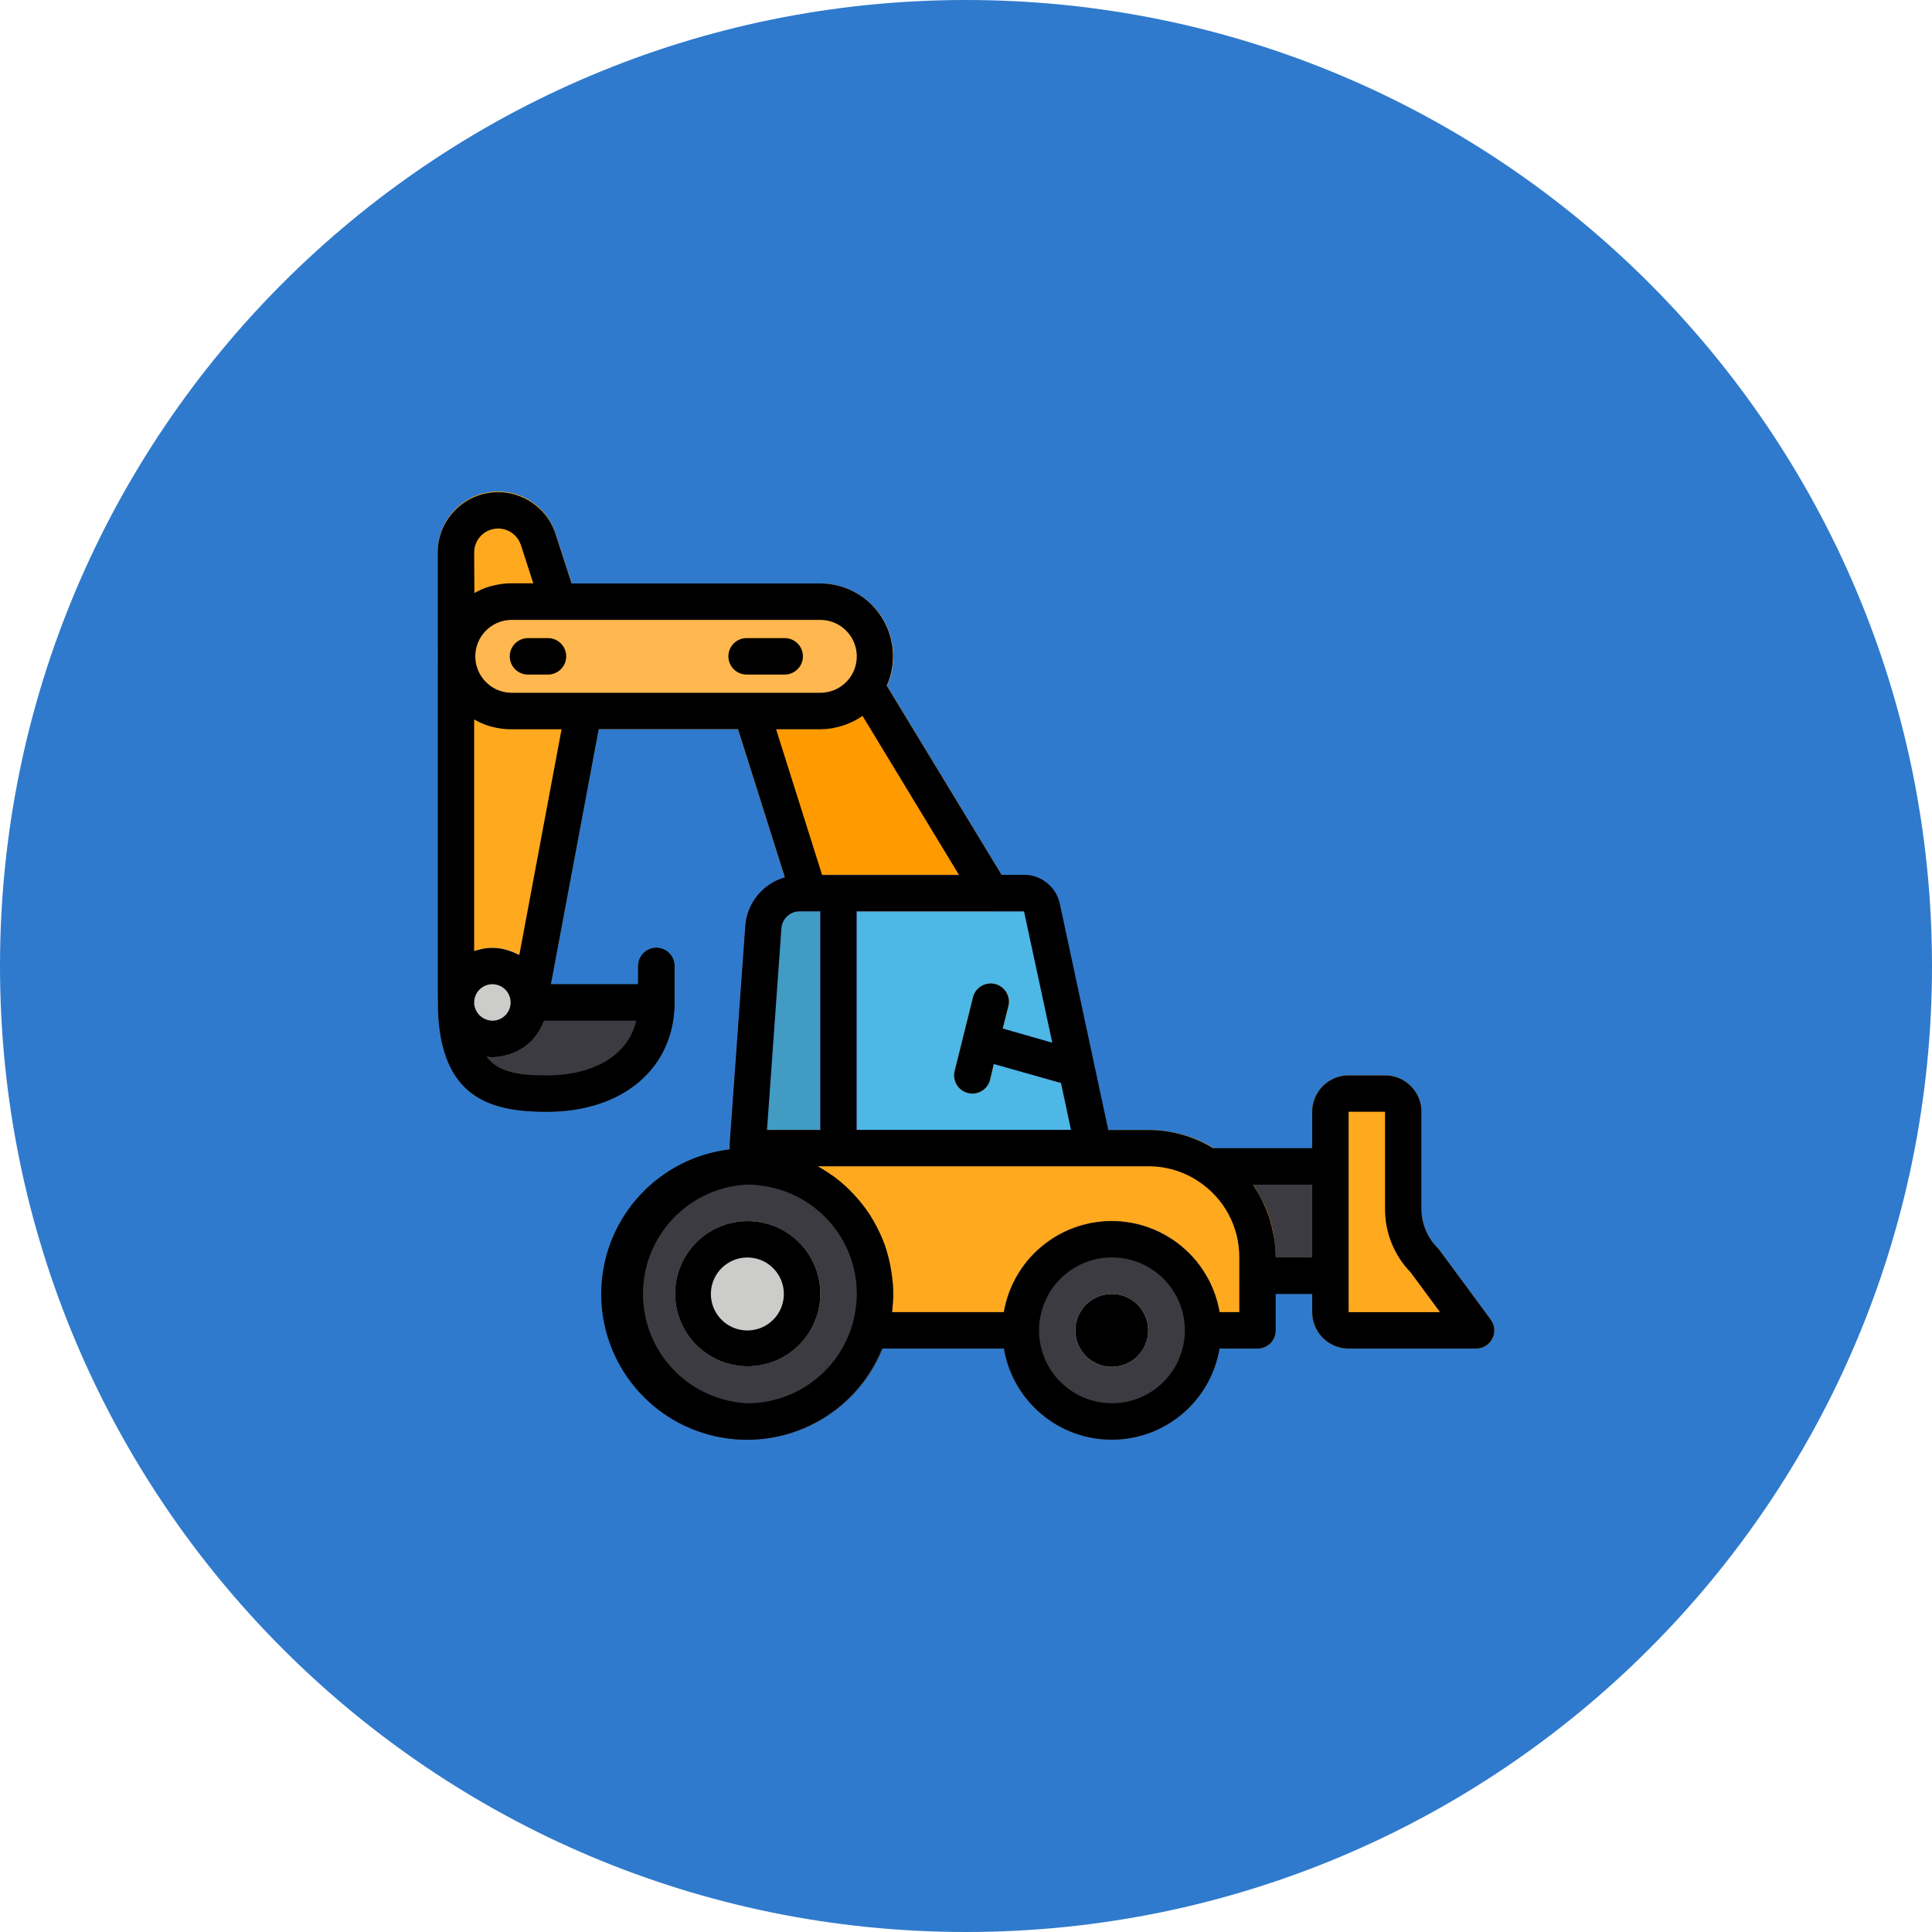
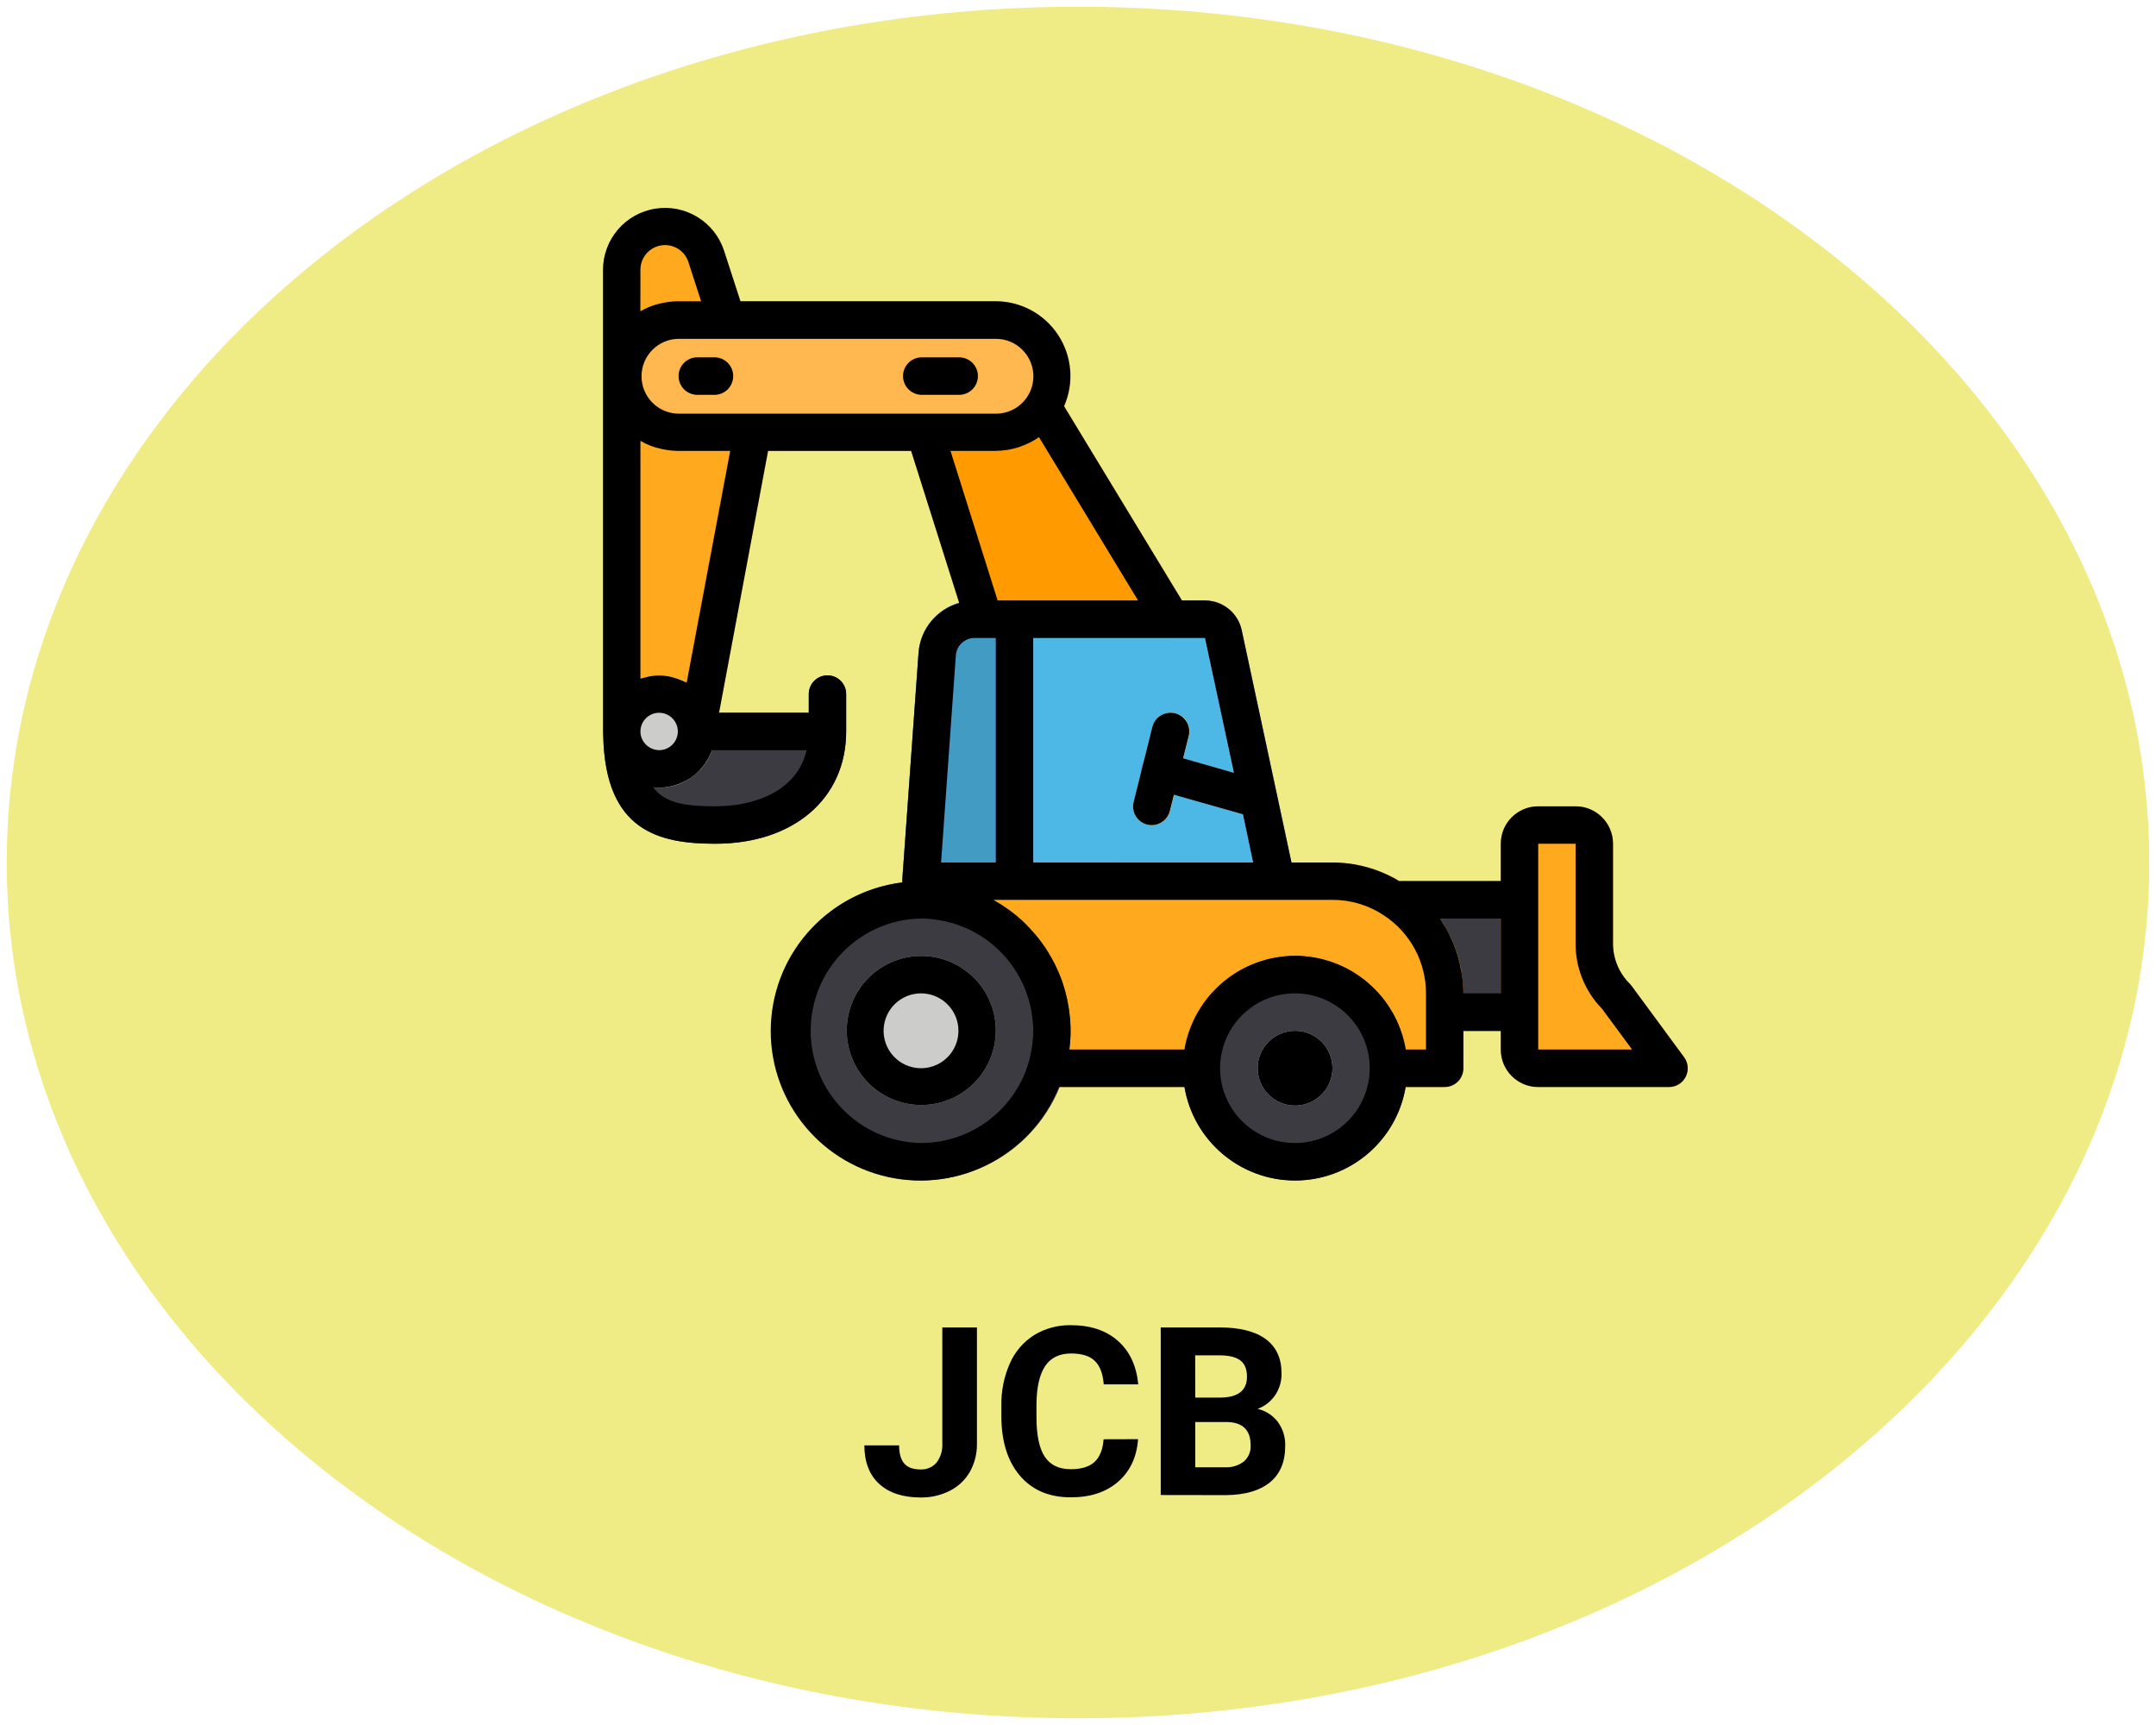
- <svg xmlns="http://www.w3.org/2000/svg" viewBox="0 0 512 512">
-   <circle cx="256" cy="256" fill="#2f7acc" r="256" />
-   <path d="m265.73 272.58 13.15 3.76-7.46-34.82h-44.42v57.94h56.8l-2.61-12.46-17.79-5-1 4.19a4.83 4.83 0 0 1 -4.68 3.65 4.63 4.63 0 0 1 -1.17-.14 4.83 4.83 0 0 1 -3.55-5.9l4.83-19.31a4.83 4.83 0 1 1 9.36 2.35z" fill="#4db7e5" />
-   <path d="m173.94 251.18a4.83 4.83 0 0 0 -4.83 4.83v4.83h-29a4.82 4.82 0 0 0 -4.83 4.82 4.83 4.83 0 0 1 -9.63.48 4.83 4.83 0 0 0 -9.63.58c.51 24.53 14.2 27.91 28.92 27.91 20.21 0 33.8-11.64 33.8-29v-9.63a4.83 4.83 0 0 0 -4.8-4.82z" fill="#3c3b41" />
-   <path d="m158.34 185.33a4.83 4.83 0 0 0 -3.71-1.74h-19.32a9.66 9.66 0 0 1 0-19.31h12.69a4.83 4.83 0 0 0 4.6-6.32l-5.31-16.41a16 16 0 0 0 -31.29 4.94v119.17a4.83 4.83 0 0 0 9.66 0 4.83 4.83 0 0 1 9.65 0 4.84 4.84 0 0 0 4.38 4.83h.46a4.83 4.83 0 0 0 4.74-3.94l14.48-77.25a4.8 4.8 0 0 0 -1.03-3.97z" fill="#ffa91f" />
-   <path d="m266.85 234.19-33.21-54.8a4.83 4.83 0 0 0 -4-2.32 5.07 5.07 0 0 0 -4.12 2.15 9.75 9.75 0 0 1 -8.1 4.37h-18.3a4.83 4.83 0 0 0 -4.61 6.27l15.27 48.28a4.82 4.82 0 0 0 4.6 3.38h48.37a4.83 4.83 0 0 0 4.13-7.33z" fill="#ff9a00" />
-   <path d="m285.27 288a5 5 0 0 1 -1.33-.19l-25.34-7.24a4.83 4.83 0 1 1 2.65-9.29l25.35 7.24a4.83 4.83 0 0 1 -1.33 9.48z" fill="#7985eb" />
-   <path d="m257.66 289.8a4.7 4.7 0 0 1 -1.18-.14 4.83 4.83 0 0 1 -3.48-5.86l4.83-19.31a4.83 4.83 0 1 1 9.36 2.35l-4.82 19.31a4.83 4.83 0 0 1 -4.71 3.65z" fill="#ffb74f" />
-   <path d="m352.57 304.29h-32.3a4.82 4.82 0 0 0 -2.66 8.85 24 24 0 0 1 10.82 20.11v4.83a4.83 4.83 0 0 0 4.83 4.83h19.31a4.83 4.83 0 0 0 4.83-4.83v-29a4.82 4.82 0 0 0 -4.83-4.79z" fill="#3c3b41" />
-   <path d="m395.06 349.7-13.66-18.49a6.17 6.17 0 0 0 -.48-.54 14.6 14.6 0 0 1 -4.21-10.24v-25.8a9.65 9.65 0 0 0 -9.66-9.65h-9.65a9.66 9.66 0 0 0 -9.66 9.65v53.11a9.66 9.66 0 0 0 9.66 9.65h33.79a4.82 4.82 0 0 0 3.87-7.69z" fill="#ffa91f" />
-   <path d="m222.22 231.87h-10.33a14.52 14.52 0 0 0 -14.44 13.45l-4.2 58.62a4.83 4.83 0 0 0 4.83 5.17h24.14a4.82 4.82 0 0 0 4.82-4.82v-67.59a4.82 4.82 0 0 0 -4.82-4.83z" fill="#419bc2" />
-   <path d="m280.86 239.5a9.71 9.71 0 0 0 -9.44-7.63h-59.53a14.52 14.52 0 0 0 -14.44 13.45l-4.2 58.62a4.83 4.83 0 0 0 4.83 5.17h91.73a4.83 4.83 0 0 0 4.72-5.83zm-73.78 6.5a4.84 4.84 0 0 1 4.83-4.49h5.48v57.94h-14.13zm20 53.45v-57.93h44.38l12.42 57.94z" fill="#6d76e7" />
-   <path d="m323 305.11a33.23 33.23 0 0 0 -18.68-5.65h-106.24a4.83 4.83 0 0 0 -4.83 4.83v4.82a4.83 4.83 0 0 0 4.83 4.83 22.91 22.91 0 0 1 4.14.34 28.94 28.94 0 0 1 24.78 26.6 3.88 3.88 0 0 0 0 .48 29.08 29.08 0 0 1 -1.15 9.82 4.83 4.83 0 0 0 4.63 6.21h40a4.82 4.82 0 0 0 4.82-4.82 19.32 19.32 0 1 1 38.63 0 4.82 4.82 0 0 0 4.82 4.82h14.49a4.83 4.83 0 0 0 4.83-4.82v-19.32a33.63 33.63 0 0 0 -15.07-28.14z" fill="#ffa91f" />
-   <path d="m231 160.28a19.21 19.21 0 0 0 -13.65-5.66h-82.04a19.31 19.31 0 0 0 0 38.62h82.08a19.3 19.3 0 0 0 13.65-33z" fill="#ffb74f" />
-   <path d="m207.73 178.76h-9.65a4.83 4.83 0 1 1 0-9.65h9.65a4.83 4.83 0 1 1 0 9.65z" fill="#ff9a00" />
-   <path d="m145 178.76h-4.83a4.83 4.83 0 1 1 0-9.65h4.83a4.83 4.83 0 1 1 0 9.65z" fill="#ff9a00" />
-   <path d="m130.49 251.18a14.48 14.48 0 0 0 -14.49 14.48 10 10 0 0 0 .08 1.45 14.48 14.48 0 1 0 14.41-15.93z" fill="#ccccca" />
-   <path d="m236.55 339.78a38.58 38.58 0 0 0 -32.78-35 31.06 31.06 0 0 0 -5.69-.46 38.62 38.62 0 1 0 37 49.81v-.16a38.55 38.55 0 0 0 1.53-13.21 4.36 4.36 0 0 0 -.06-.98z" fill="#3c3b41" />
-   <path d="m323.6 352.57a29 29 0 1 1 -29-29 29 29 0 0 1 29 29z" fill="#3c3b41" />
-   <path d="m304.29 352.57a9.66 9.66 0 1 1 -9.65-9.66 9.65 9.65 0 0 1 9.65 9.66z" fill="#f5f5f5" />
-   <path d="m198.08 323.6a19.24 19.24 0 1 0 13.67 5.63 19.3 19.3 0 0 0 -13.67-5.63z" fill="#ccccca" />
-   <path d="m304.29 352.57a9.66 9.66 0 1 1 -9.65-9.66 9.65 9.65 0 0 1 9.65 9.66z" />
-   <path d="m198.08 323.6a19.24 19.24 0 1 0 13.67 5.63 19.3 19.3 0 0 0 -13.67-5.63zm9.21 22.2a9.67 9.67 0 1 1 .44-2.89 9.66 9.66 0 0 1 -.44 2.89z" />
-   <path d="m381.42 331.21a6.17 6.17 0 0 0 -.48-.54 14.62 14.62 0 0 1 -4.23-10.24v-25.8a9.65 9.65 0 0 0 -9.66-9.65h-9.65a9.66 9.66 0 0 0 -9.66 9.65v9.66h-26.21a33.19 33.19 0 0 0 -17.24-4.83h-10.58l-12.85-60a9.71 9.71 0 0 0 -9.44-7.63h-6l-30.42-50.1a19.3 19.3 0 0 0 -17.63-27.11h-65.9l-4.23-13.06a16 16 0 0 0 -31.24 4.93v119.17a12.63 12.63 0 0 0 .07 1.38c.62 24.21 14.25 27.59 28.9 27.59 20.21 0 33.8-11.64 33.8-29v-9.63a4.83 4.83 0 0 0 -9.66 0v4.83h-23.11l12.67-67.6h36.92l12.41 39.26a14.47 14.47 0 0 0 -10.5 12.83l-4.2 58.62v.17s0 .11 0 .18v.33a38.6 38.6 0 1 0 40.42 52.77h32.38a28.94 28.94 0 0 0 57.07 0h10.09a4.83 4.83 0 0 0 4.83-4.82v-9.66h9.65v4.83a9.66 9.66 0 0 0 9.66 9.65h33.79a4.82 4.82 0 0 0 3.87-7.69zm-102.54-54.87-13.15-3.76 1.44-5.74a4.83 4.83 0 1 0 -9.36-2.35l-4.81 19.31a4.83 4.83 0 0 0 3.52 5.86 4.63 4.63 0 0 0 1.17.14 4.83 4.83 0 0 0 4.68-3.65l1-4.19 17.82 5.04 2.65 12.42h-56.84v-57.9h44.38zm-54.67-109.23a9.64 9.64 0 0 1 -6.82 16.48h-82.08a9.66 9.66 0 0 1 0-19.31h82.08a9.54 9.54 0 0 1 6.82 2.83zm-98.55-20.62a6.35 6.35 0 0 1 12.4-2l3.27 10.09h-6a19.15 19.15 0 0 0 -3.46.35c-.28.05-.55.1-.81.17a18.92 18.92 0 0 0 -3.21 1l-.13.06a19.4 19.4 0 0 0 -2 1zm0 119.52v-.35a4.83 4.83 0 1 1 4.83 4.83 4.92 4.92 0 0 1 -4.83-4.49zm19.34 18.99c-7.87 0-13-.9-16-4.92.51.06 1 .08 1.56.09a14.9 14.9 0 0 0 2.66-.27c.27-.05.52-.13.79-.2a13.45 13.45 0 0 0 1.74-.54c.27-.11.54-.21.8-.33a14.41 14.41 0 0 0 1.64-.89c.2-.13.41-.24.6-.37a14.13 14.13 0 0 0 1.93-1.6c.11-.11.19-.23.29-.33a14.77 14.77 0 0 0 1.34-1.62c.16-.23.3-.48.45-.7a15.47 15.47 0 0 0 .84-1.55c.12-.27.25-.52.35-.79s.15-.31.21-.49h24.43c-2.56 10.58-13.42 14.51-23.63 14.51zm-7.37-31.93c-.18-.1-.38-.14-.56-.23a14.4 14.4 0 0 0 -2.19-.9l-1-.3a13.46 13.46 0 0 0 -6.12-.17c-.29.06-.56.15-.84.22-.43.11-.86.19-1.27.33v-61.36a19.12 19.12 0 0 0 2.27 1.12 18.53 18.53 0 0 0 3.18 1l.82.16a19.26 19.26 0 0 0 3.38.33h13.52zm79.79-59.81a19.47 19.47 0 0 0 2.75-.21c.29 0 .56-.11.85-.16a18.75 18.75 0 0 0 1.83-.44c.31-.09.62-.18.92-.29.58-.21 1.16-.44 1.73-.71.26-.12.53-.23.79-.36a17.84 17.84 0 0 0 2.29-1.38l25.58 42.18h-36.29l-12.2-38.63zm-10.34 52.74a4.84 4.84 0 0 1 4.83-4.49h5.48v57.94h-14.13zm-9 125.87a29 29 0 0 1 0-57.94 23 23 0 0 1 4.14.34 28.94 28.94 0 0 1 24.78 26.61 3.88 3.88 0 0 0 0 .48 11.64 11.64 0 0 1 .07 1.56 31.76 31.76 0 0 1 -1.2 8.16 29 29 0 0 1 -27.79 20.8zm96.56 0a19.32 19.32 0 1 1 19.36-19.3 19.32 19.32 0 0 1 -19.36 19.31zm33.79-24.14h-5.23a1.77 1.77 0 0 0 -.08-.31 28.31 28.31 0 0 0 -1.13-4.32c-.09-.24-.17-.48-.27-.71a28.11 28.11 0 0 0 -1.85-4c-.1-.17-.21-.33-.31-.48a28.93 28.93 0 0 0 -2.62-3.78l-.06-.06a27.63 27.63 0 0 0 -3.22-3.27l-.36-.33a29.41 29.41 0 0 0 -3.6-2.57l-.62-.38a29.19 29.19 0 0 0 -3.95-1.89l-.71-.27a29.81 29.81 0 0 0 -4.35-1.2c-.19 0-.39-.06-.58-.09a26.91 26.91 0 0 0 -9.72 0c-.19 0-.39.05-.58.09a29.34 29.34 0 0 0 -4.34 1.2l-.72.27a29.19 29.19 0 0 0 -3.95 1.89l-.62.38a29.41 29.41 0 0 0 -3.6 2.57l-.36.33a27.63 27.63 0 0 0 -3.22 3.27l-.05.06a28.06 28.06 0 0 0 -2.63 3.78c-.1.17-.21.33-.31.48a28.11 28.11 0 0 0 -1.85 4c-.09.24-.18.48-.26.71a29.55 29.55 0 0 0 -1.14 4.32 1.77 1.77 0 0 1 -.08.31h-29.67a4.71 4.71 0 0 1 .05-.54c0-.4.08-.77.12-1.16.06-.8.12-1.57.14-2.28v-.92a18.18 18.18 0 0 0 -.07-2v-.06a5.11 5.11 0 0 0 -.08-1 41.41 41.41 0 0 0 -.62-4.31c-.07-.37-.16-.73-.24-1.1a38.27 38.27 0 0 0 -1-3.77c-.05-.12-.07-.25-.11-.37a36.26 36.26 0 0 0 -1.63-3.86c-.15-.33-.31-.65-.48-1-.56-1.09-1.16-2.15-1.81-3.18-.11-.17-.2-.34-.31-.5a40.66 40.66 0 0 0 -2.48-3.34c-.21-.26-.44-.51-.66-.76-.78-.9-1.6-1.77-2.46-2.59l-.52-.51a38.17 38.17 0 0 0 -3.19-2.64c-.26-.19-.53-.36-.79-.54-1-.68-1.93-1.31-3-1.9-.17-.09-.32-.22-.48-.32h87.52a23.76 23.76 0 0 1 13.32 4 24 24 0 0 1 10.82 20.11zm9.66-14.49a34.7 34.7 0 0 0 -.37-4.77c-.07-.49-.18-1-.27-1.45-.21-1.09-.45-2.15-.75-3.21-.16-.52-.32-1-.49-1.56-.35-1-.76-2-1.21-3-.2-.45-.39-.9-.62-1.34a33.16 33.16 0 0 0 -2.12-3.59c-.08-.12-.13-.26-.21-.37h15.69v19.31zm19.31 14.49v-53.1h9.65v25.8a24 24 0 0 0 6.81 16.79l7.76 10.52z" />
-   <path d="m198.08 178.76h9.65a4.83 4.83 0 1 0 0-9.65h-9.65a4.83 4.83 0 1 0 0 9.65z" />
-   <path d="m140.14 169.11a4.83 4.83 0 1 0 0 9.65h4.86a4.83 4.83 0 1 0 0-9.65z" />
+ <svg xmlns="http://www.w3.org/2000/svg" viewBox="0 0 640 512">
+   <defs>
+     <style>.cls-1{fill:#efec86;}.cls-2{fill:#4db7e5;}.cls-3{fill:#3c3b41;}.cls-4{fill:#ffa91f;}.cls-5{fill:#ff9a00;}.cls-6{fill:#7985eb;}.cls-7{fill:#ffb74f;}.cls-8{fill:#419bc2;}.cls-9{fill:#6d76e7;}.cls-10{fill:#ccccca;}.cls-11{fill:#f5f5f5;}</style>
+   </defs>
+   <g id="Equipments">
+     <g id="base">
+       <ellipse class="cls-1" cx="320" cy="256" rx="318" ry="254" />
+     </g>
+     <g id="icon-jcb">
+       <path class="cls-2" d="M351.19,225.07l15.12,4.32-8.58-40h-51V256H372l-3-14.29-20.46-5.84-1.21,4.82a5.53,5.53,0,0,1-5.37,4.2,5.62,5.62,0,0,1-1.36-.16,5.55,5.55,0,0,1-4-6.74l5.55-22.21a5.55,5.55,0,1,1,10.77,2.7Z" />
+       <path class="cls-3" d="M245.63,200.46a5.54,5.54,0,0,0-5.55,5.55v5.55H206.76a5.55,5.55,0,0,0-5.55,5.55,5.55,5.55,0,0,1-11.08.56,5.55,5.55,0,0,0-11.07.66c.58,28.21,16.33,32.1,33.26,32.1,23.24,0,38.86-13.39,38.86-33.32V206A5.55,5.55,0,0,0,245.63,200.46Z" />
+       <path class="cls-4" d="M227.7,124.73a5.54,5.54,0,0,0-4.28-2H201.21a11.11,11.11,0,0,1,0-22.21h14.55A5.55,5.55,0,0,0,221,93.26l-6.11-18.88A18.41,18.41,0,0,0,179,80.06V217.11a5.56,5.56,0,0,0,11.11,0,5.55,5.55,0,0,1,11.1,0,5.55,5.55,0,0,0,5,5.55h.52a5.54,5.54,0,0,0,5.45-4.53l16.66-88.83A5.59,5.59,0,0,0,227.7,124.73Z" />
+       <path class="cls-5" d="M352.48,180.92l-38.2-63a5.56,5.56,0,0,0-4.63-2.67,5.84,5.84,0,0,0-4.74,2.47,11.18,11.18,0,0,1-9.31,5H274.55a5.54,5.54,0,0,0-5.29,7.21l17.55,55.52a5.55,5.55,0,0,0,5.29,3.89h55.63a5.55,5.55,0,0,0,4.75-8.43Z" />
+       <path class="cls-6" d="M373.67,242.82a5.36,5.36,0,0,1-1.54-.22L343,234.27A5.55,5.55,0,1,1,346,223.6l29.15,8.33a5.55,5.55,0,0,1-1.52,10.89Z" />
+       <path class="cls-7" d="M341.91,244.87a5.68,5.68,0,0,1-1.36-.16,5.55,5.55,0,0,1-4-6.74l5.55-22.21a5.55,5.55,0,1,1,10.77,2.7l-5.55,22.21A5.55,5.55,0,0,1,341.91,244.87Z" />
+       <path class="cls-3" d="M451.06,261.53H413.91a5.55,5.55,0,0,0-3.06,10.18,27.66,27.66,0,0,1,12.45,23.13v5.55a5.55,5.55,0,0,0,5.55,5.56h22.21a5.56,5.56,0,0,0,5.55-5.56V267.08A5.55,5.55,0,0,0,451.06,261.53Z" />
+       <path class="cls-4" d="M499.92,313.75l-15.71-21.26a5.41,5.41,0,0,0-.55-.62,16.77,16.77,0,0,1-4.84-11.78V250.43a11.11,11.11,0,0,0-11.11-11.11h-11.1a11.11,11.11,0,0,0-11.11,11.11V311.5a11.11,11.11,0,0,0,11.11,11.1h38.86a5.56,5.56,0,0,0,4.45-8.85Z" />
+       <path class="cls-8" d="M301.15,178.25H289.28a16.7,16.7,0,0,0-16.61,15.46l-4.83,67.42a5.55,5.55,0,0,0,5.55,5.95h27.76a5.54,5.54,0,0,0,5.55-5.55V183.8A5.54,5.54,0,0,0,301.15,178.25Z" />
+       <path class="cls-9" d="M368.59,187a11.17,11.17,0,0,0-10.86-8.77H289.28a16.7,16.7,0,0,0-16.61,15.46l-4.83,67.42a5.55,5.55,0,0,0,5.55,5.95H378.88a5.55,5.55,0,0,0,5.43-6.71Zm-84.85,7.49a5.56,5.56,0,0,1,5.56-5.16h6.3V256H279.35Zm23,61.47V189.35h51L372,256Z" />
+       <path class="cls-4" d="M417,262.47A38.34,38.34,0,0,0,395.53,256H273.39a5.54,5.54,0,0,0-5.55,5.55v5.55a5.54,5.54,0,0,0,5.55,5.55,27.17,27.17,0,0,1,4.77.39,33.28,33.28,0,0,1,28.43,30.59,5.29,5.29,0,0,0,.05.56,33.41,33.41,0,0,1-1.32,11.29,5.55,5.55,0,0,0,5.32,7.14h46a5.54,5.54,0,0,0,5.55-5.55,22.21,22.21,0,1,1,44.42,0,5.55,5.55,0,0,0,5.55,5.55h16.66a5.55,5.55,0,0,0,5.55-5.55V294.84A38.72,38.72,0,0,0,417,262.47Z" />
+       <path class="cls-7" d="M311.29,95.93a22.06,22.06,0,0,0-15.69-6.52H201.21a22.21,22.21,0,0,0,0,44.42H295.6a22.19,22.19,0,0,0,15.69-37.9Z" />
+       <path class="cls-5" d="M284.49,117.18h-11.1a5.56,5.56,0,0,1,0-11.11h11.1a5.56,5.56,0,1,1,0,11.11Z" />
+       <path class="cls-5" d="M212.32,117.18h-5.56a5.56,5.56,0,0,1,0-11.11h5.56a5.56,5.56,0,0,1,0,11.11Z" />
+       <path class="cls-10" d="M195.66,200.46A16.65,16.65,0,0,0,179,217.11a11.69,11.69,0,0,0,.09,1.67,16.66,16.66,0,1,0,16.57-18.32Z" />
+       <path class="cls-3" d="M317.63,302.35a44.37,44.37,0,0,0-37.69-40.29,37,37,0,0,0-6.55-.53,44.41,44.41,0,1,0,42.52,57.28l0-.18a44.07,44.07,0,0,0,1.77-15.19A5.74,5.74,0,0,0,317.63,302.35Z" />
+       <path class="cls-3" d="M417.74,317.05a33.31,33.31,0,1,1-33.31-33.31A33.31,33.31,0,0,1,417.74,317.05Z" />
+       <path class="cls-11" d="M395.53,317.05a11.1,11.1,0,1,1-11.1-11.1A11.1,11.1,0,0,1,395.53,317.05Z" />
+       <path class="cls-10" d="M273.39,283.74a22.12,22.12,0,1,0,15.73,6.48A22.21,22.21,0,0,0,273.39,283.74Z" />
+       <path d="M395.53,317.05a11.1,11.1,0,1,1-11.1-11.1A11.1,11.1,0,0,1,395.53,317.05Z" />
+       <path d="M273.39,283.74a22.12,22.12,0,1,0,15.73,6.48A22.21,22.21,0,0,0,273.39,283.74ZM284,309.28a11.11,11.11,0,1,1,.51-3.33A11.1,11.1,0,0,1,284,309.28Z" />
+       <path d="M484.24,292.49a6.66,6.66,0,0,0-.56-.62,16.74,16.74,0,0,1-4.86-11.78V250.43a11.11,11.11,0,0,0-11.11-11.11h-11.1a11.11,11.11,0,0,0-11.11,11.11v11.1H415.35A38.25,38.25,0,0,0,395.53,256H383.37l-14.78-69a11.17,11.17,0,0,0-10.86-8.77h-6.87l-35-57.66A22.21,22.21,0,0,0,295.6,89.41H219.8l-4.87-15A18.42,18.42,0,0,0,179,80.06V217.11a14.11,14.11,0,0,0,.08,1.59c.72,27.84,16.38,31.73,33.24,31.73,23.24,0,38.86-13.39,38.86-33.32V206a5.55,5.55,0,0,0-11.1,0v5.55H213.45L228,133.83h42.46L284.75,179a16.64,16.64,0,0,0-12.08,14.75l-4.83,67.42a1.36,1.36,0,0,1,0,.2c0,.06,0,.13,0,.2v.39a44.38,44.38,0,1,0,46.48,60.68h37.3a33.27,33.27,0,0,0,65.62,0h11.61a5.55,5.55,0,0,0,5.55-5.55V306h11.1v5.55a11.11,11.11,0,0,0,11.11,11.1h38.86a5.56,5.56,0,0,0,4.45-8.85Zm-117.93-63.1-15.12-4.32,1.66-6.61a5.55,5.55,0,1,0-10.77-2.7L336.53,238a5.55,5.55,0,0,0,4,6.74,5.62,5.62,0,0,0,1.36.16,5.53,5.53,0,0,0,5.37-4.2l1.21-4.82L369,241.69,372,256H306.7V189.35h51ZM303.44,103.78a11.09,11.09,0,0,1-7.84,19H201.21a11.11,11.11,0,0,1,0-22.21H295.6A11,11,0,0,1,303.44,103.78ZM190.11,80.06a7.3,7.3,0,0,1,14.25-2.25l3.76,11.6h-6.91a22.11,22.11,0,0,0-4,.41l-.94.19a21.47,21.47,0,0,0-3.68,1.14l-.15.07a23.36,23.36,0,0,0-2.35,1.17Zm0,137.45v-.4a5.55,5.55,0,1,1,5.55,5.55A5.65,5.65,0,0,1,190.11,217.51Zm22.21,21.81c-9.06,0-15-1-18.45-5.65a15.22,15.22,0,0,0,1.79.1,16.54,16.54,0,0,0,3.06-.31c.31-.06.6-.15.91-.22a17.19,17.19,0,0,0,2-.63c.31-.12.62-.24.93-.38a18,18,0,0,0,1.88-1c.23-.15.47-.27.69-.42a17.15,17.15,0,0,0,2.22-1.85c.12-.12.22-.26.34-.38a18.22,18.22,0,0,0,1.53-1.86c.18-.26.35-.55.51-.81a17.09,17.09,0,0,0,1-1.78c.13-.3.28-.6.4-.91s.17-.35.24-.55h28.09C236.58,234.83,224.09,239.32,212.32,239.32Zm-8.48-36.72c-.2-.11-.44-.16-.65-.26a15.75,15.75,0,0,0-2.51-1c-.37-.12-.73-.25-1.11-.34a15.32,15.32,0,0,0-7-.2c-.33.06-.64.17-1,.26a14.21,14.21,0,0,0-1.46.38V130.86a20.49,20.49,0,0,0,6.27,2.4l.94.19a22,22,0,0,0,3.89.38h15.55Zm91.76-68.77a22.31,22.31,0,0,0,3.16-.25c.33,0,.65-.12,1-.18a21.76,21.76,0,0,0,2.12-.5l1-.34c.67-.24,1.34-.51,2-.81.3-.14.61-.27.91-.42a21.3,21.3,0,0,0,2.63-1.58h0l29.42,48.5H296.15l-14-44.42Zm-11.86,60.68a5.56,5.56,0,0,1,5.56-5.16h6.3V256H279.35ZM273.39,339.26a33.32,33.32,0,0,1,0-66.63,27.25,27.25,0,0,1,4.77.39,33.28,33.28,0,0,1,28.43,30.59,5.29,5.29,0,0,0,.05.56,13.33,13.33,0,0,1,.08,1.79V306a36.67,36.67,0,0,1-1.38,9.37A33.33,33.33,0,0,1,273.39,339.26Zm111,0a22.21,22.21,0,1,1,22.21-22.21A22.21,22.21,0,0,1,384.43,339.26ZM423.3,311.5h-6a2,2,0,0,0-.09-.35,32.75,32.75,0,0,0-1.31-5c-.09-.28-.19-.56-.3-.82a32.73,32.73,0,0,0-2.13-4.62c-.11-.2-.24-.39-.35-.56a35,35,0,0,0-3-4.34l-.07-.07a32.85,32.85,0,0,0-3.7-3.76l-.41-.38a34.27,34.27,0,0,0-4.14-3l-.72-.44a35,35,0,0,0-4.54-2.17l-.82-.31a33.36,33.36,0,0,0-5-1.38l-.66-.11a31.34,31.34,0,0,0-11.18,0l-.67.11a33.36,33.36,0,0,0-5,1.38l-.82.31a35,35,0,0,0-4.54,2.17l-.72.44a34.27,34.27,0,0,0-4.14,3l-.41.38a32.85,32.85,0,0,0-3.7,3.76l-.07.07a36.16,36.16,0,0,0-3,4.34c-.11.2-.23.38-.35.56a32.73,32.73,0,0,0-2.13,4.62c-.11.27-.21.56-.3.82a32.75,32.75,0,0,0-1.31,5,2.58,2.58,0,0,1-.09.35H317.45a4.48,4.48,0,0,1,.06-.63c.05-.45.09-.88.13-1.32.08-.92.14-1.81.16-2.62v-1.07a20.9,20.9,0,0,0-.08-2.35v-.07a5.2,5.2,0,0,0-.09-1.11,43.37,43.37,0,0,0-.71-4.95c-.08-.43-.18-.85-.27-1.27-.33-1.46-.73-2.91-1.2-4.33-.05-.14-.09-.29-.13-.43a43,43,0,0,0-1.87-4.44c-.17-.37-.36-.74-.55-1.11-.65-1.25-1.34-2.47-2.09-3.66l-.35-.58a44.84,44.84,0,0,0-2.86-3.83c-.24-.31-.5-.59-.75-.88-.9-1-1.84-2-2.83-3-.2-.2-.39-.4-.6-.59a46.22,46.22,0,0,0-3.67-3c-.3-.22-.6-.42-.91-.63-1.1-.77-2.22-1.49-3.4-2.17-.2-.11-.37-.26-.55-.37H395.53a27.3,27.3,0,0,1,15.32,4.63,27.66,27.66,0,0,1,12.45,23.13Zm11.1-16.66a38.8,38.8,0,0,0-.42-5.49c-.08-.56-.21-1.11-.32-1.66-.23-1.25-.51-2.48-.86-3.69-.18-.61-.37-1.2-.56-1.8a36.91,36.91,0,0,0-1.39-3.47c-.23-.51-.45-1-.71-1.53a37.43,37.43,0,0,0-2.44-4.14c-.09-.13-.15-.29-.25-.42H445.5v22.21Zm22.21,16.66V250.43h11.1v29.66a27.53,27.53,0,0,0,7.83,19.31l8.93,12.1Z" />
+       <path d="M273.39,117.18h11.1a5.56,5.56,0,1,0,0-11.11h-11.1a5.56,5.56,0,0,0,0,11.11Z" />
+       <path d="M206.76,106.07a5.56,5.56,0,0,0,0,11.11h5.56a5.56,5.56,0,0,0,0-11.11Z" />
+     </g>
+     <path d="M279.72,394H290v34.46a16.49,16.49,0,0,1-2.1,8.39,14.23,14.23,0,0,1-5.93,5.62,18.53,18.53,0,0,1-8.65,2q-7.89,0-12.3-4T256.58,429H266.9q0,3.66,1.54,5.4c1,1.17,2.64,1.75,4.85,1.75a5.92,5.92,0,0,0,4.69-2,8.52,8.52,0,0,0,1.74-5.74Z" />
+     <path d="M337.83,427.16q-.58,8-5.94,12.65t-14.09,4.61q-9.58,0-15.06-6.44t-5.49-17.69v-3a30,30,0,0,1,2.53-12.65,19,19,0,0,1,7.23-8.39,20.31,20.31,0,0,1,10.92-2.92q8.61,0,13.88,4.62t6.08,12.95H327.64c-.25-3.21-1.15-5.54-2.68-7s-3.88-2.17-7-2.17c-3.42,0-6,1.22-7.67,3.67s-2.57,6.25-2.62,11.4v3.76q0,8.07,2.45,11.79t7.71,3.73c3.16,0,5.53-.72,7.09-2.17s2.45-3.69,2.68-6.72Z" />
+     <path d="M344.56,443.74V394H362q9.06,0,13.74,3.47t4.68,10.17a11.16,11.16,0,0,1-1.88,6.44,10.83,10.83,0,0,1-5.23,4.09,10.54,10.54,0,0,1,6,3.86,11.43,11.43,0,0,1,2.2,7.11q0,7.18-4.58,10.87t-13.06,3.76Zm10.25-28.92h7.59q7.75-.13,7.76-6.18,0-3.39-2-4.87c-1.31-1-3.37-1.49-6.2-1.49h-7.18Zm0,7.25V435.5h8.79a8.46,8.46,0,0,0,5.65-1.72,5.91,5.91,0,0,0,2-4.77q0-6.84-7.08-6.94Z" />
+   </g>
</svg>
